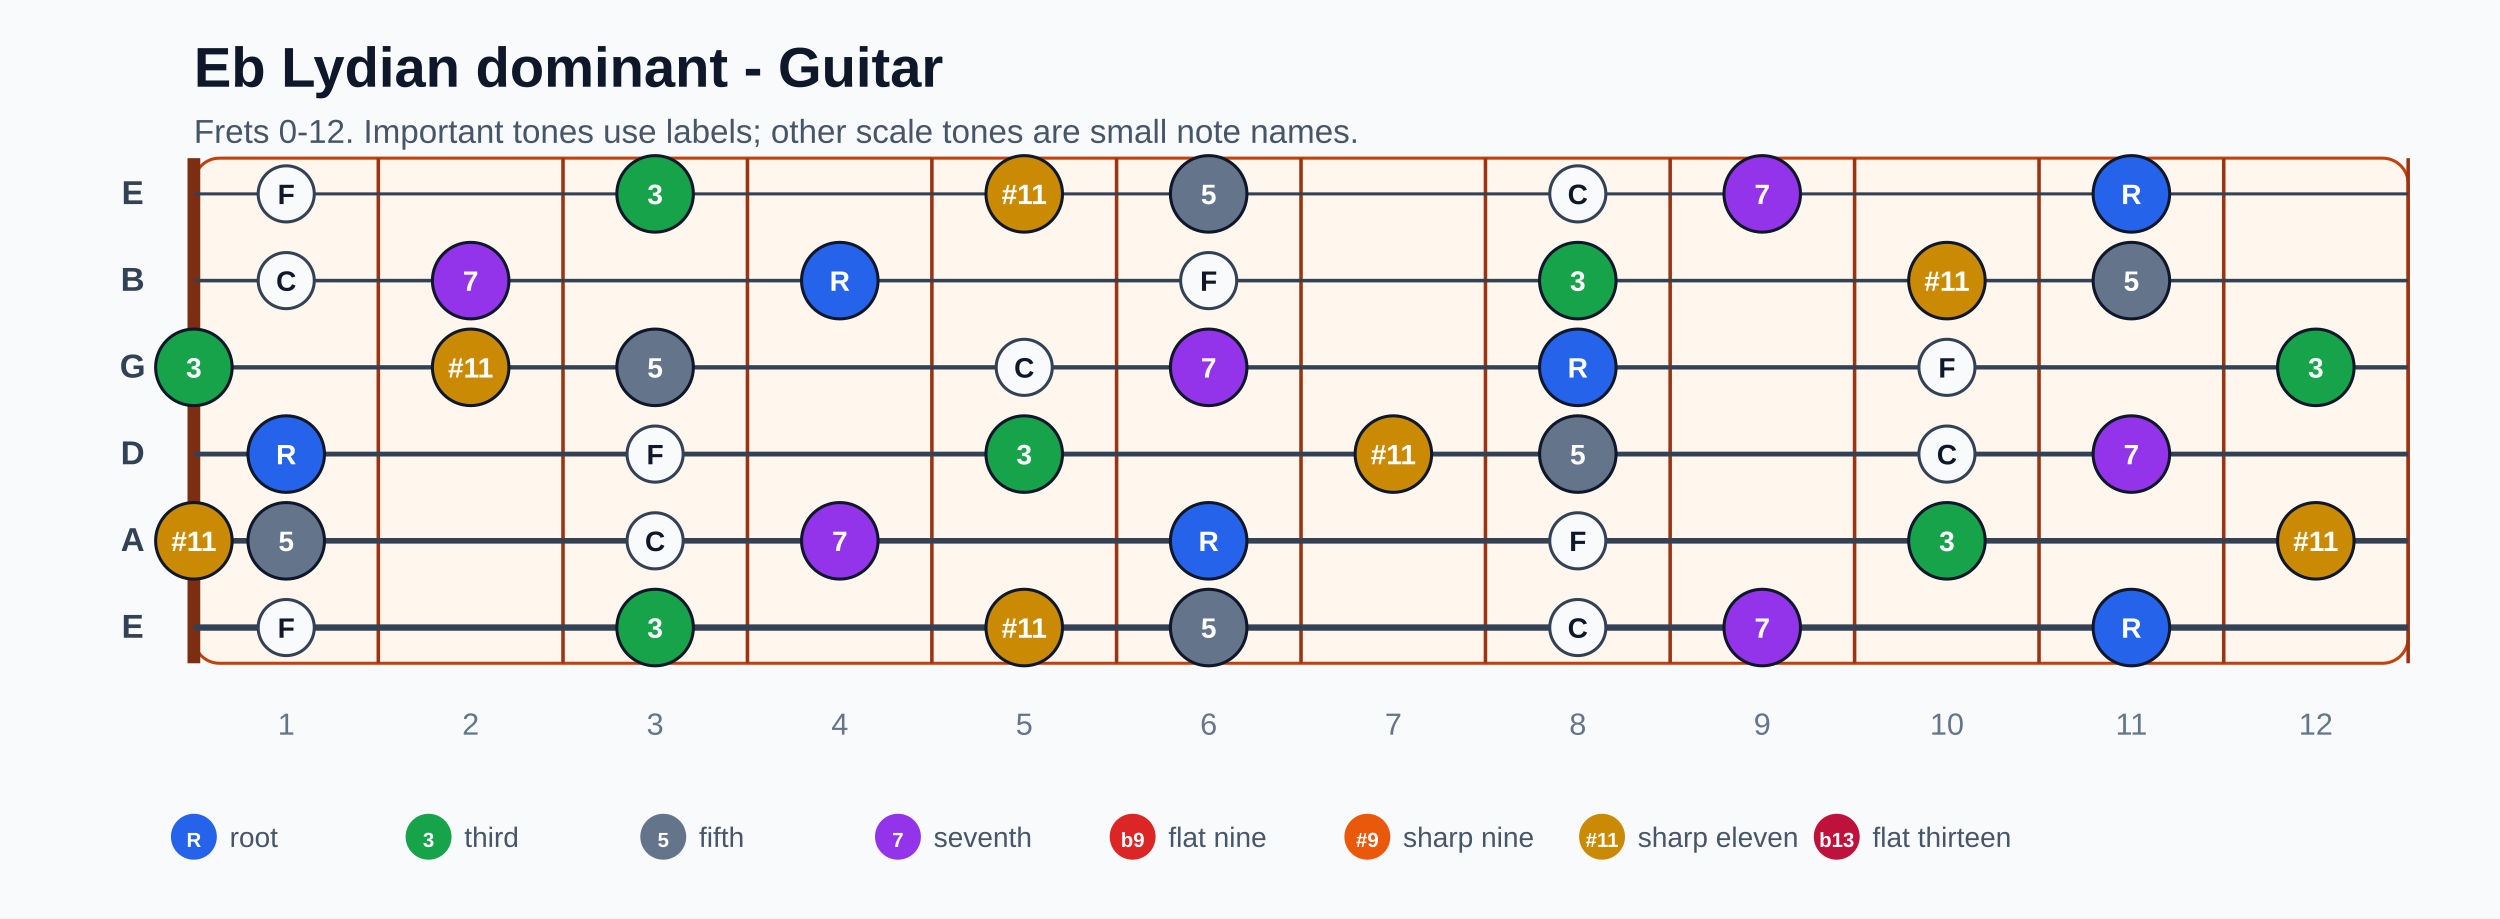
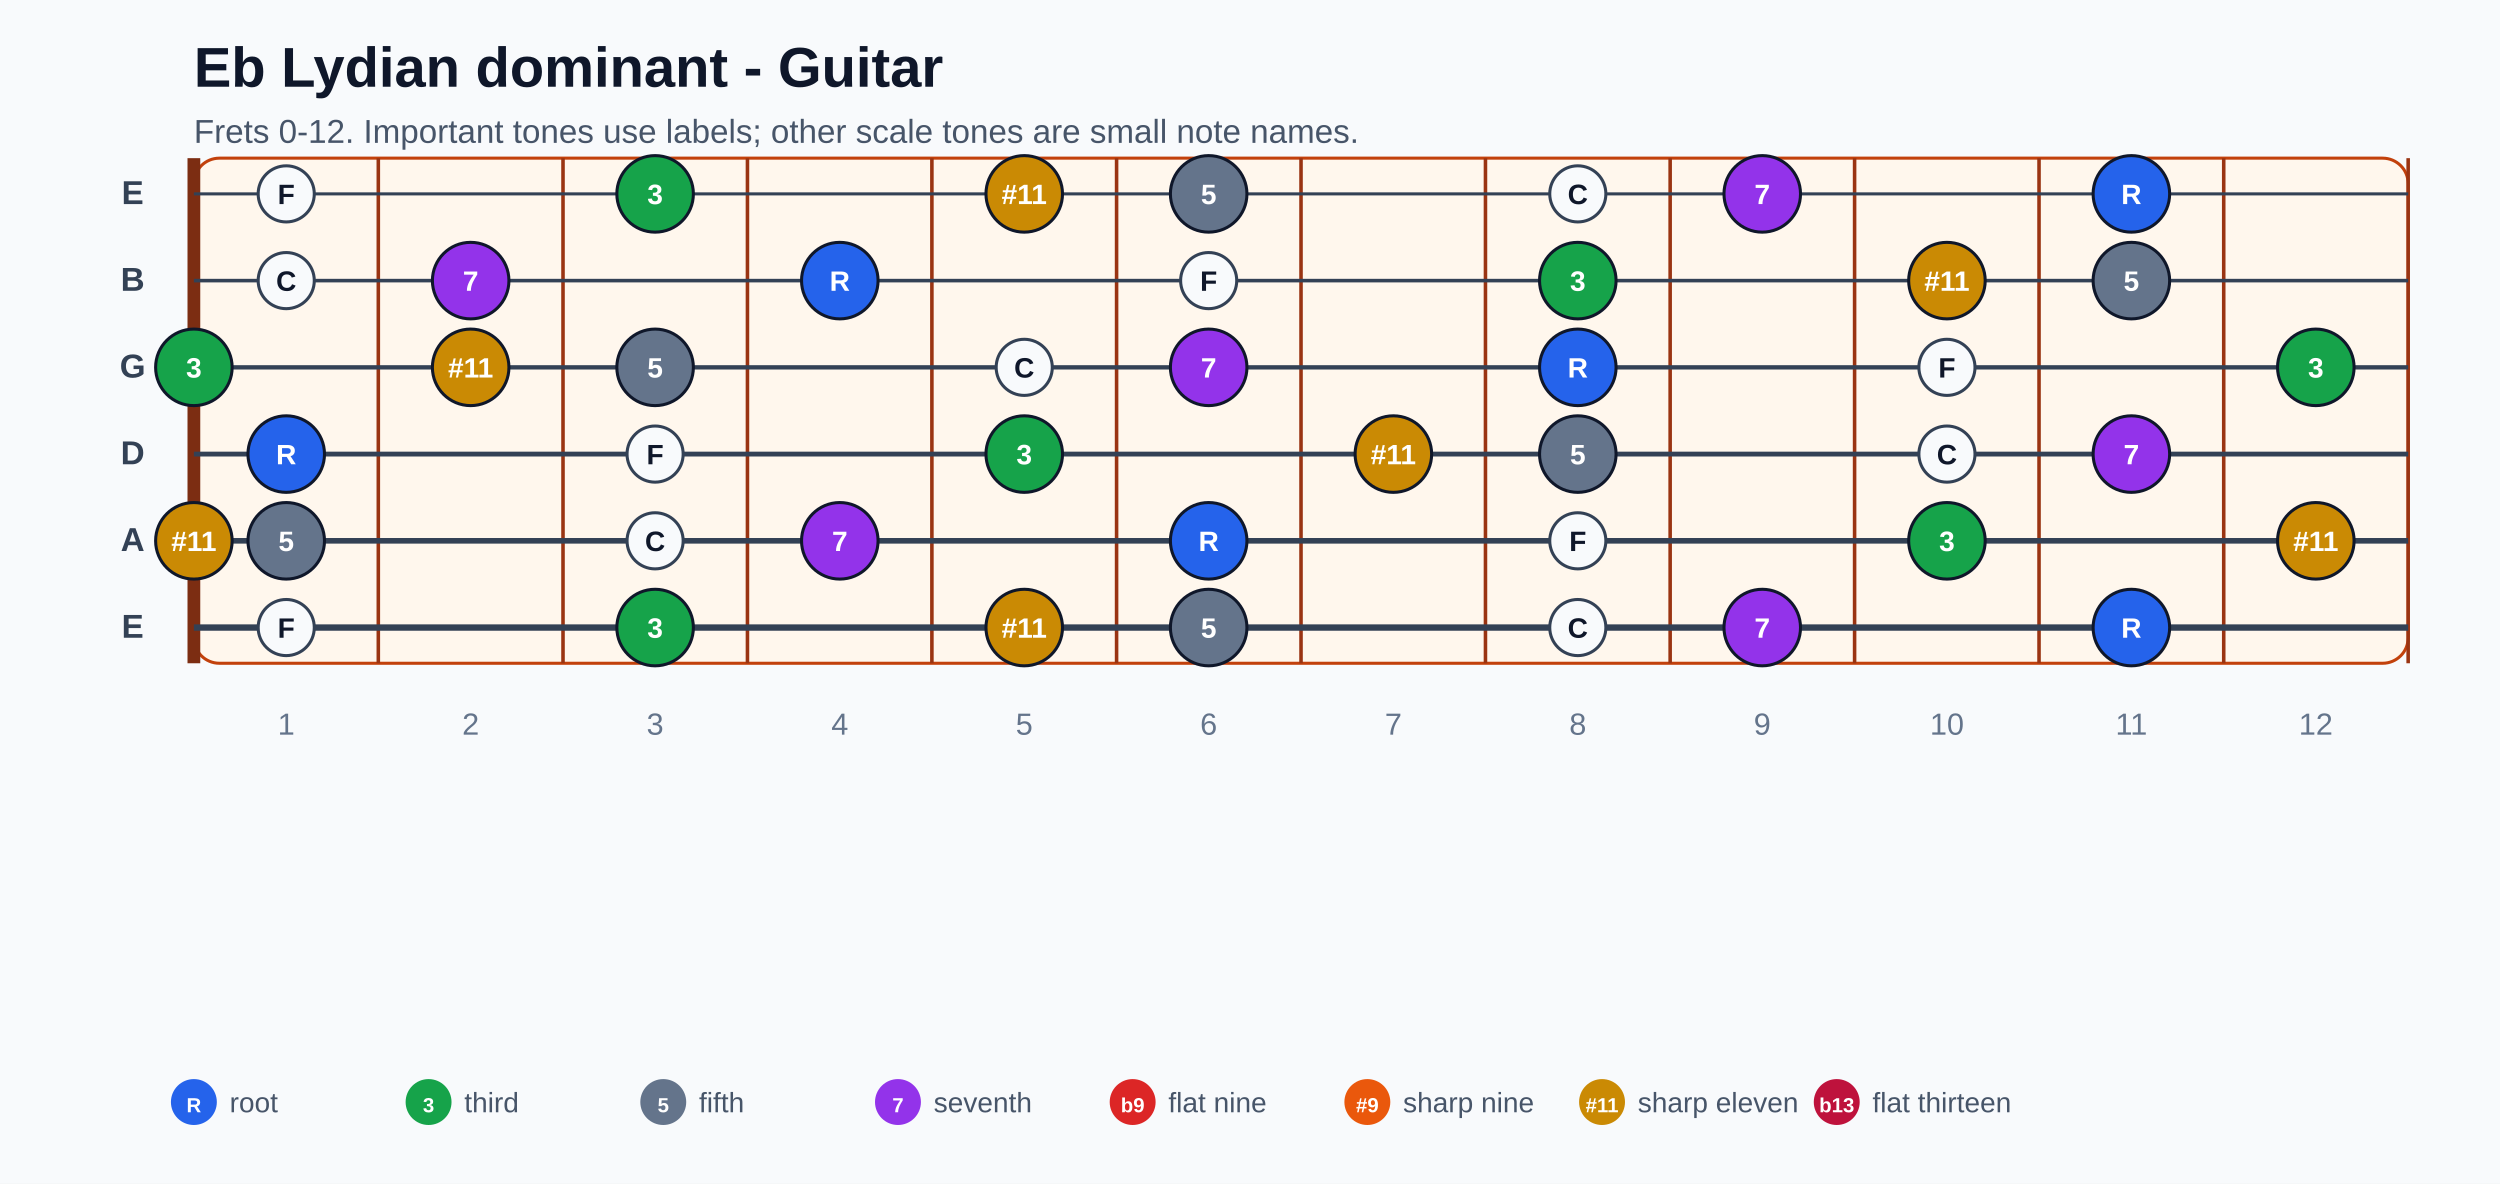
- <svg xmlns="http://www.w3.org/2000/svg" width="980" height="360" viewBox="0 0 980 360">
+ <svg xmlns="http://www.w3.org/2000/svg" width="980" height="464" viewBox="0 0 980 464">
  <rect width="100%" height="100%" fill="#f8fafc" />
  <text x="76" y="34" font-family="Arial, sans-serif" font-size="22" font-weight="700" fill="#0f172a">Eb Lydian dominant - Guitar</text>
  <text x="76" y="56" font-family="Arial, sans-serif" font-size="13" fill="#475569">Frets 0-12. Important tones use labels; other scale tones are small note names.</text>
  <rect x="76" y="62" width="868" height="198" rx="10" fill="#fff7ed" stroke="#c2410c" stroke-width="1.2" />
  <line x1="76.0" y1="62" x2="76.0" y2="260" stroke="#7c2d12" stroke-width="5" />
  <line x1="148.3" y1="62" x2="148.3" y2="260" stroke="#9a3412" stroke-width="1.4" />
  <text x="112.2" y="288" text-anchor="middle" font-family="Arial, sans-serif" font-size="12" fill="#64748b">1</text>
  <line x1="220.7" y1="62" x2="220.7" y2="260" stroke="#9a3412" stroke-width="1.4" />
  <text x="184.5" y="288" text-anchor="middle" font-family="Arial, sans-serif" font-size="12" fill="#64748b">2</text>
  <line x1="293.0" y1="62" x2="293.0" y2="260" stroke="#9a3412" stroke-width="1.4" />
  <text x="256.8" y="288" text-anchor="middle" font-family="Arial, sans-serif" font-size="12" fill="#64748b">3</text>
  <line x1="365.3" y1="62" x2="365.3" y2="260" stroke="#9a3412" stroke-width="1.4" />
  <text x="329.2" y="288" text-anchor="middle" font-family="Arial, sans-serif" font-size="12" fill="#64748b">4</text>
  <line x1="437.7" y1="62" x2="437.7" y2="260" stroke="#9a3412" stroke-width="1.4" />
  <text x="401.5" y="288" text-anchor="middle" font-family="Arial, sans-serif" font-size="12" fill="#64748b">5</text>
  <line x1="510.0" y1="62" x2="510.0" y2="260" stroke="#9a3412" stroke-width="1.4" />
  <text x="473.8" y="288" text-anchor="middle" font-family="Arial, sans-serif" font-size="12" fill="#64748b">6</text>
  <line x1="582.3" y1="62" x2="582.3" y2="260" stroke="#9a3412" stroke-width="1.4" />
  <text x="546.2" y="288" text-anchor="middle" font-family="Arial, sans-serif" font-size="12" fill="#64748b">7</text>
  <line x1="654.7" y1="62" x2="654.7" y2="260" stroke="#9a3412" stroke-width="1.4" />
  <text x="618.5" y="288" text-anchor="middle" font-family="Arial, sans-serif" font-size="12" fill="#64748b">8</text>
  <line x1="727.0" y1="62" x2="727.0" y2="260" stroke="#9a3412" stroke-width="1.4" />
  <text x="690.8" y="288" text-anchor="middle" font-family="Arial, sans-serif" font-size="12" fill="#64748b">9</text>
  <line x1="799.3" y1="62" x2="799.3" y2="260" stroke="#9a3412" stroke-width="1.4" />
  <text x="763.2" y="288" text-anchor="middle" font-family="Arial, sans-serif" font-size="12" fill="#64748b">10</text>
  <line x1="871.7" y1="62" x2="871.7" y2="260" stroke="#9a3412" stroke-width="1.4" />
  <text x="835.5" y="288" text-anchor="middle" font-family="Arial, sans-serif" font-size="12" fill="#64748b">11</text>
  <line x1="944.0" y1="62" x2="944.0" y2="260" stroke="#9a3412" stroke-width="1.4" />
  <text x="907.8" y="288" text-anchor="middle" font-family="Arial, sans-serif" font-size="12" fill="#64748b">12</text>
  <line x1="76" y1="76.0" x2="944" y2="76.0" stroke="#334155" stroke-width="1.2" />
  <text x="52" y="80.0" text-anchor="middle" font-family="Arial, sans-serif" font-size="13" font-weight="700" fill="#334155">E</text>
  <circle cx="112.2" cy="76.0" r="11" fill="#f8fafc" stroke="#334155" stroke-width="1.2" />
  <text x="112.2" y="80.0" text-anchor="middle" font-family="Arial, sans-serif" font-size="11" font-weight="700" fill="#0f172a">F</text>
  <circle cx="256.8" cy="76.0" r="15" fill="#16a34a" stroke="#0f172a" stroke-width="1.2" />
  <text x="256.8" y="80.0" text-anchor="middle" font-family="Arial, sans-serif" font-size="11" font-weight="700" fill="#ffffff">3</text>
  <circle cx="401.5" cy="76.0" r="15" fill="#ca8a04" stroke="#0f172a" stroke-width="1.2" />
  <text x="401.5" y="80.0" text-anchor="middle" font-family="Arial, sans-serif" font-size="11" font-weight="700" fill="#ffffff">#11</text>
  <circle cx="473.8" cy="76.0" r="15" fill="#64748b" stroke="#0f172a" stroke-width="1.2" />
  <text x="473.8" y="80.0" text-anchor="middle" font-family="Arial, sans-serif" font-size="11" font-weight="700" fill="#ffffff">5</text>
  <circle cx="618.5" cy="76.0" r="11" fill="#f8fafc" stroke="#334155" stroke-width="1.2" />
  <text x="618.5" y="80.0" text-anchor="middle" font-family="Arial, sans-serif" font-size="11" font-weight="700" fill="#0f172a">C</text>
  <circle cx="690.8" cy="76.0" r="15" fill="#9333ea" stroke="#0f172a" stroke-width="1.2" />
  <text x="690.8" y="80.0" text-anchor="middle" font-family="Arial, sans-serif" font-size="11" font-weight="700" fill="#ffffff">7</text>
  <circle cx="835.5" cy="76.0" r="15" fill="#2563eb" stroke="#0f172a" stroke-width="1.2" />
  <text x="835.5" y="80.0" text-anchor="middle" font-family="Arial, sans-serif" font-size="11" font-weight="700" fill="#ffffff">R</text>
  <line x1="76" y1="110.0" x2="944" y2="110.0" stroke="#334155" stroke-width="1.4" />
  <text x="52" y="114.0" text-anchor="middle" font-family="Arial, sans-serif" font-size="13" font-weight="700" fill="#334155">B</text>
  <circle cx="112.2" cy="110.0" r="11" fill="#f8fafc" stroke="#334155" stroke-width="1.2" />
  <text x="112.2" y="114.0" text-anchor="middle" font-family="Arial, sans-serif" font-size="11" font-weight="700" fill="#0f172a">C</text>
  <circle cx="184.5" cy="110.0" r="15" fill="#9333ea" stroke="#0f172a" stroke-width="1.2" />
  <text x="184.5" y="114.0" text-anchor="middle" font-family="Arial, sans-serif" font-size="11" font-weight="700" fill="#ffffff">7</text>
  <circle cx="329.2" cy="110.0" r="15" fill="#2563eb" stroke="#0f172a" stroke-width="1.2" />
  <text x="329.2" y="114.0" text-anchor="middle" font-family="Arial, sans-serif" font-size="11" font-weight="700" fill="#ffffff">R</text>
  <circle cx="473.8" cy="110.0" r="11" fill="#f8fafc" stroke="#334155" stroke-width="1.2" />
  <text x="473.8" y="114.0" text-anchor="middle" font-family="Arial, sans-serif" font-size="11" font-weight="700" fill="#0f172a">F</text>
  <circle cx="618.5" cy="110.0" r="15" fill="#16a34a" stroke="#0f172a" stroke-width="1.2" />
  <text x="618.5" y="114.0" text-anchor="middle" font-family="Arial, sans-serif" font-size="11" font-weight="700" fill="#ffffff">3</text>
  <circle cx="763.2" cy="110.0" r="15" fill="#ca8a04" stroke="#0f172a" stroke-width="1.2" />
  <text x="763.2" y="114.0" text-anchor="middle" font-family="Arial, sans-serif" font-size="11" font-weight="700" fill="#ffffff">#11</text>
  <circle cx="835.5" cy="110.0" r="15" fill="#64748b" stroke="#0f172a" stroke-width="1.2" />
  <text x="835.5" y="114.0" text-anchor="middle" font-family="Arial, sans-serif" font-size="11" font-weight="700" fill="#ffffff">5</text>
  <line x1="76" y1="144.0" x2="944" y2="144.0" stroke="#334155" stroke-width="1.7" />
  <text x="52" y="148.0" text-anchor="middle" font-family="Arial, sans-serif" font-size="13" font-weight="700" fill="#334155">G</text>
  <circle cx="76.0" cy="144.0" r="15" fill="#16a34a" stroke="#0f172a" stroke-width="1.2" />
  <text x="76.0" y="148.0" text-anchor="middle" font-family="Arial, sans-serif" font-size="11" font-weight="700" fill="#ffffff">3</text>
  <circle cx="184.5" cy="144.0" r="15" fill="#ca8a04" stroke="#0f172a" stroke-width="1.2" />
  <text x="184.5" y="148.0" text-anchor="middle" font-family="Arial, sans-serif" font-size="11" font-weight="700" fill="#ffffff">#11</text>
  <circle cx="256.8" cy="144.0" r="15" fill="#64748b" stroke="#0f172a" stroke-width="1.2" />
  <text x="256.8" y="148.0" text-anchor="middle" font-family="Arial, sans-serif" font-size="11" font-weight="700" fill="#ffffff">5</text>
  <circle cx="401.5" cy="144.0" r="11" fill="#f8fafc" stroke="#334155" stroke-width="1.2" />
  <text x="401.5" y="148.0" text-anchor="middle" font-family="Arial, sans-serif" font-size="11" font-weight="700" fill="#0f172a">C</text>
  <circle cx="473.8" cy="144.0" r="15" fill="#9333ea" stroke="#0f172a" stroke-width="1.2" />
  <text x="473.8" y="148.0" text-anchor="middle" font-family="Arial, sans-serif" font-size="11" font-weight="700" fill="#ffffff">7</text>
  <circle cx="618.5" cy="144.0" r="15" fill="#2563eb" stroke="#0f172a" stroke-width="1.2" />
  <text x="618.5" y="148.0" text-anchor="middle" font-family="Arial, sans-serif" font-size="11" font-weight="700" fill="#ffffff">R</text>
  <circle cx="763.2" cy="144.0" r="11" fill="#f8fafc" stroke="#334155" stroke-width="1.2" />
  <text x="763.2" y="148.0" text-anchor="middle" font-family="Arial, sans-serif" font-size="11" font-weight="700" fill="#0f172a">F</text>
  <circle cx="907.8" cy="144.0" r="15" fill="#16a34a" stroke="#0f172a" stroke-width="1.2" />
  <text x="907.8" y="148.0" text-anchor="middle" font-family="Arial, sans-serif" font-size="11" font-weight="700" fill="#ffffff">3</text>
  <line x1="76" y1="178.0" x2="944" y2="178.0" stroke="#334155" stroke-width="1.9" />
  <text x="52" y="182.0" text-anchor="middle" font-family="Arial, sans-serif" font-size="13" font-weight="700" fill="#334155">D</text>
  <circle cx="112.2" cy="178.0" r="15" fill="#2563eb" stroke="#0f172a" stroke-width="1.2" />
  <text x="112.2" y="182.0" text-anchor="middle" font-family="Arial, sans-serif" font-size="11" font-weight="700" fill="#ffffff">R</text>
  <circle cx="256.8" cy="178.0" r="11" fill="#f8fafc" stroke="#334155" stroke-width="1.2" />
  <text x="256.8" y="182.0" text-anchor="middle" font-family="Arial, sans-serif" font-size="11" font-weight="700" fill="#0f172a">F</text>
  <circle cx="401.5" cy="178.0" r="15" fill="#16a34a" stroke="#0f172a" stroke-width="1.2" />
  <text x="401.5" y="182.0" text-anchor="middle" font-family="Arial, sans-serif" font-size="11" font-weight="700" fill="#ffffff">3</text>
  <circle cx="546.2" cy="178.0" r="15" fill="#ca8a04" stroke="#0f172a" stroke-width="1.2" />
  <text x="546.2" y="182.0" text-anchor="middle" font-family="Arial, sans-serif" font-size="11" font-weight="700" fill="#ffffff">#11</text>
  <circle cx="618.5" cy="178.0" r="15" fill="#64748b" stroke="#0f172a" stroke-width="1.2" />
  <text x="618.5" y="182.0" text-anchor="middle" font-family="Arial, sans-serif" font-size="11" font-weight="700" fill="#ffffff">5</text>
  <circle cx="763.2" cy="178.0" r="11" fill="#f8fafc" stroke="#334155" stroke-width="1.2" />
  <text x="763.2" y="182.0" text-anchor="middle" font-family="Arial, sans-serif" font-size="11" font-weight="700" fill="#0f172a">C</text>
  <circle cx="835.5" cy="178.0" r="15" fill="#9333ea" stroke="#0f172a" stroke-width="1.2" />
  <text x="835.5" y="182.0" text-anchor="middle" font-family="Arial, sans-serif" font-size="11" font-weight="700" fill="#ffffff">7</text>
  <line x1="76" y1="212.0" x2="944" y2="212.0" stroke="#334155" stroke-width="2.2" />
  <text x="52" y="216.0" text-anchor="middle" font-family="Arial, sans-serif" font-size="13" font-weight="700" fill="#334155">A</text>
  <circle cx="76.0" cy="212.0" r="15" fill="#ca8a04" stroke="#0f172a" stroke-width="1.2" />
  <text x="76.0" y="216.0" text-anchor="middle" font-family="Arial, sans-serif" font-size="11" font-weight="700" fill="#ffffff">#11</text>
  <circle cx="112.2" cy="212.0" r="15" fill="#64748b" stroke="#0f172a" stroke-width="1.2" />
  <text x="112.2" y="216.0" text-anchor="middle" font-family="Arial, sans-serif" font-size="11" font-weight="700" fill="#ffffff">5</text>
  <circle cx="256.8" cy="212.0" r="11" fill="#f8fafc" stroke="#334155" stroke-width="1.2" />
  <text x="256.8" y="216.0" text-anchor="middle" font-family="Arial, sans-serif" font-size="11" font-weight="700" fill="#0f172a">C</text>
  <circle cx="329.2" cy="212.0" r="15" fill="#9333ea" stroke="#0f172a" stroke-width="1.2" />
  <text x="329.2" y="216.0" text-anchor="middle" font-family="Arial, sans-serif" font-size="11" font-weight="700" fill="#ffffff">7</text>
  <circle cx="473.8" cy="212.0" r="15" fill="#2563eb" stroke="#0f172a" stroke-width="1.2" />
  <text x="473.8" y="216.0" text-anchor="middle" font-family="Arial, sans-serif" font-size="11" font-weight="700" fill="#ffffff">R</text>
  <circle cx="618.5" cy="212.0" r="11" fill="#f8fafc" stroke="#334155" stroke-width="1.2" />
  <text x="618.5" y="216.0" text-anchor="middle" font-family="Arial, sans-serif" font-size="11" font-weight="700" fill="#0f172a">F</text>
  <circle cx="763.2" cy="212.0" r="15" fill="#16a34a" stroke="#0f172a" stroke-width="1.2" />
  <text x="763.2" y="216.0" text-anchor="middle" font-family="Arial, sans-serif" font-size="11" font-weight="700" fill="#ffffff">3</text>
  <circle cx="907.8" cy="212.0" r="15" fill="#ca8a04" stroke="#0f172a" stroke-width="1.2" />
  <text x="907.8" y="216.0" text-anchor="middle" font-family="Arial, sans-serif" font-size="11" font-weight="700" fill="#ffffff">#11</text>
  <line x1="76" y1="246.0" x2="944" y2="246.0" stroke="#334155" stroke-width="2.5" />
  <text x="52" y="250.0" text-anchor="middle" font-family="Arial, sans-serif" font-size="13" font-weight="700" fill="#334155">E</text>
  <circle cx="112.2" cy="246.0" r="11" fill="#f8fafc" stroke="#334155" stroke-width="1.2" />
  <text x="112.2" y="250.0" text-anchor="middle" font-family="Arial, sans-serif" font-size="11" font-weight="700" fill="#0f172a">F</text>
  <circle cx="256.8" cy="246.0" r="15" fill="#16a34a" stroke="#0f172a" stroke-width="1.2" />
  <text x="256.8" y="250.0" text-anchor="middle" font-family="Arial, sans-serif" font-size="11" font-weight="700" fill="#ffffff">3</text>
  <circle cx="401.5" cy="246.0" r="15" fill="#ca8a04" stroke="#0f172a" stroke-width="1.2" />
  <text x="401.5" y="250.0" text-anchor="middle" font-family="Arial, sans-serif" font-size="11" font-weight="700" fill="#ffffff">#11</text>
  <circle cx="473.8" cy="246.0" r="15" fill="#64748b" stroke="#0f172a" stroke-width="1.2" />
  <text x="473.8" y="250.0" text-anchor="middle" font-family="Arial, sans-serif" font-size="11" font-weight="700" fill="#ffffff">5</text>
  <circle cx="618.5" cy="246.0" r="11" fill="#f8fafc" stroke="#334155" stroke-width="1.2" />
  <text x="618.5" y="250.0" text-anchor="middle" font-family="Arial, sans-serif" font-size="11" font-weight="700" fill="#0f172a">C</text>
  <circle cx="690.8" cy="246.0" r="15" fill="#9333ea" stroke="#0f172a" stroke-width="1.2" />
  <text x="690.8" y="250.0" text-anchor="middle" font-family="Arial, sans-serif" font-size="11" font-weight="700" fill="#ffffff">7</text>
  <circle cx="835.5" cy="246.0" r="15" fill="#2563eb" stroke="#0f172a" stroke-width="1.2" />
  <text x="835.5" y="250.0" text-anchor="middle" font-family="Arial, sans-serif" font-size="11" font-weight="700" fill="#ffffff">R</text>
-   <circle cx="76" cy="328" r="9" fill="#2563eb" />
-   <text x="76" y="332" text-anchor="middle" font-family="Arial, sans-serif" font-size="8" font-weight="700" fill="#ffffff">R</text>
-   <text x="90" y="332" font-family="Arial, sans-serif" font-size="11" fill="#475569">root</text>
-   <circle cx="168" cy="328" r="9" fill="#16a34a" />
-   <text x="168" y="332" text-anchor="middle" font-family="Arial, sans-serif" font-size="8" font-weight="700" fill="#ffffff">3</text>
-   <text x="182" y="332" font-family="Arial, sans-serif" font-size="11" fill="#475569">third</text>
-   <circle cx="260" cy="328" r="9" fill="#64748b" />
-   <text x="260" y="332" text-anchor="middle" font-family="Arial, sans-serif" font-size="8" font-weight="700" fill="#ffffff">5</text>
-   <text x="274" y="332" font-family="Arial, sans-serif" font-size="11" fill="#475569">fifth</text>
-   <circle cx="352" cy="328" r="9" fill="#9333ea" />
-   <text x="352" y="332" text-anchor="middle" font-family="Arial, sans-serif" font-size="8" font-weight="700" fill="#ffffff">7</text>
-   <text x="366" y="332" font-family="Arial, sans-serif" font-size="11" fill="#475569">seventh</text>
-   <circle cx="444" cy="328" r="9" fill="#dc2626" />
-   <text x="444" y="332" text-anchor="middle" font-family="Arial, sans-serif" font-size="8" font-weight="700" fill="#ffffff">b9</text>
-   <text x="458" y="332" font-family="Arial, sans-serif" font-size="11" fill="#475569">flat nine</text>
-   <circle cx="536" cy="328" r="9" fill="#ea580c" />
-   <text x="536" y="332" text-anchor="middle" font-family="Arial, sans-serif" font-size="8" font-weight="700" fill="#ffffff">#9</text>
-   <text x="550" y="332" font-family="Arial, sans-serif" font-size="11" fill="#475569">sharp nine</text>
-   <circle cx="628" cy="328" r="9" fill="#ca8a04" />
-   <text x="628" y="332" text-anchor="middle" font-family="Arial, sans-serif" font-size="8" font-weight="700" fill="#ffffff">#11</text>
-   <text x="642" y="332" font-family="Arial, sans-serif" font-size="11" fill="#475569">sharp eleven</text>
-   <circle cx="720" cy="328" r="9" fill="#be123c" />
-   <text x="720" y="332" text-anchor="middle" font-family="Arial, sans-serif" font-size="8" font-weight="700" fill="#ffffff">b13</text>
-   <text x="734" y="332" font-family="Arial, sans-serif" font-size="11" fill="#475569">flat thirteen</text>
+   <circle cx="76" cy="432" r="9" fill="#2563eb" />
+   <text x="76" y="436" text-anchor="middle" font-family="Arial, sans-serif" font-size="8" font-weight="700" fill="#ffffff">R</text>
+   <text x="90" y="436" font-family="Arial, sans-serif" font-size="11" fill="#475569">root</text>
+   <circle cx="168" cy="432" r="9" fill="#16a34a" />
+   <text x="168" y="436" text-anchor="middle" font-family="Arial, sans-serif" font-size="8" font-weight="700" fill="#ffffff">3</text>
+   <text x="182" y="436" font-family="Arial, sans-serif" font-size="11" fill="#475569">third</text>
+   <circle cx="260" cy="432" r="9" fill="#64748b" />
+   <text x="260" y="436" text-anchor="middle" font-family="Arial, sans-serif" font-size="8" font-weight="700" fill="#ffffff">5</text>
+   <text x="274" y="436" font-family="Arial, sans-serif" font-size="11" fill="#475569">fifth</text>
+   <circle cx="352" cy="432" r="9" fill="#9333ea" />
+   <text x="352" y="436" text-anchor="middle" font-family="Arial, sans-serif" font-size="8" font-weight="700" fill="#ffffff">7</text>
+   <text x="366" y="436" font-family="Arial, sans-serif" font-size="11" fill="#475569">seventh</text>
+   <circle cx="444" cy="432" r="9" fill="#dc2626" />
+   <text x="444" y="436" text-anchor="middle" font-family="Arial, sans-serif" font-size="8" font-weight="700" fill="#ffffff">b9</text>
+   <text x="458" y="436" font-family="Arial, sans-serif" font-size="11" fill="#475569">flat nine</text>
+   <circle cx="536" cy="432" r="9" fill="#ea580c" />
+   <text x="536" y="436" text-anchor="middle" font-family="Arial, sans-serif" font-size="8" font-weight="700" fill="#ffffff">#9</text>
+   <text x="550" y="436" font-family="Arial, sans-serif" font-size="11" fill="#475569">sharp nine</text>
+   <circle cx="628" cy="432" r="9" fill="#ca8a04" />
+   <text x="628" y="436" text-anchor="middle" font-family="Arial, sans-serif" font-size="8" font-weight="700" fill="#ffffff">#11</text>
+   <text x="642" y="436" font-family="Arial, sans-serif" font-size="11" fill="#475569">sharp eleven</text>
+   <circle cx="720" cy="432" r="9" fill="#be123c" />
+   <text x="720" y="436" text-anchor="middle" font-family="Arial, sans-serif" font-size="8" font-weight="700" fill="#ffffff">b13</text>
+   <text x="734" y="436" font-family="Arial, sans-serif" font-size="11" fill="#475569">flat thirteen</text>
</svg>
